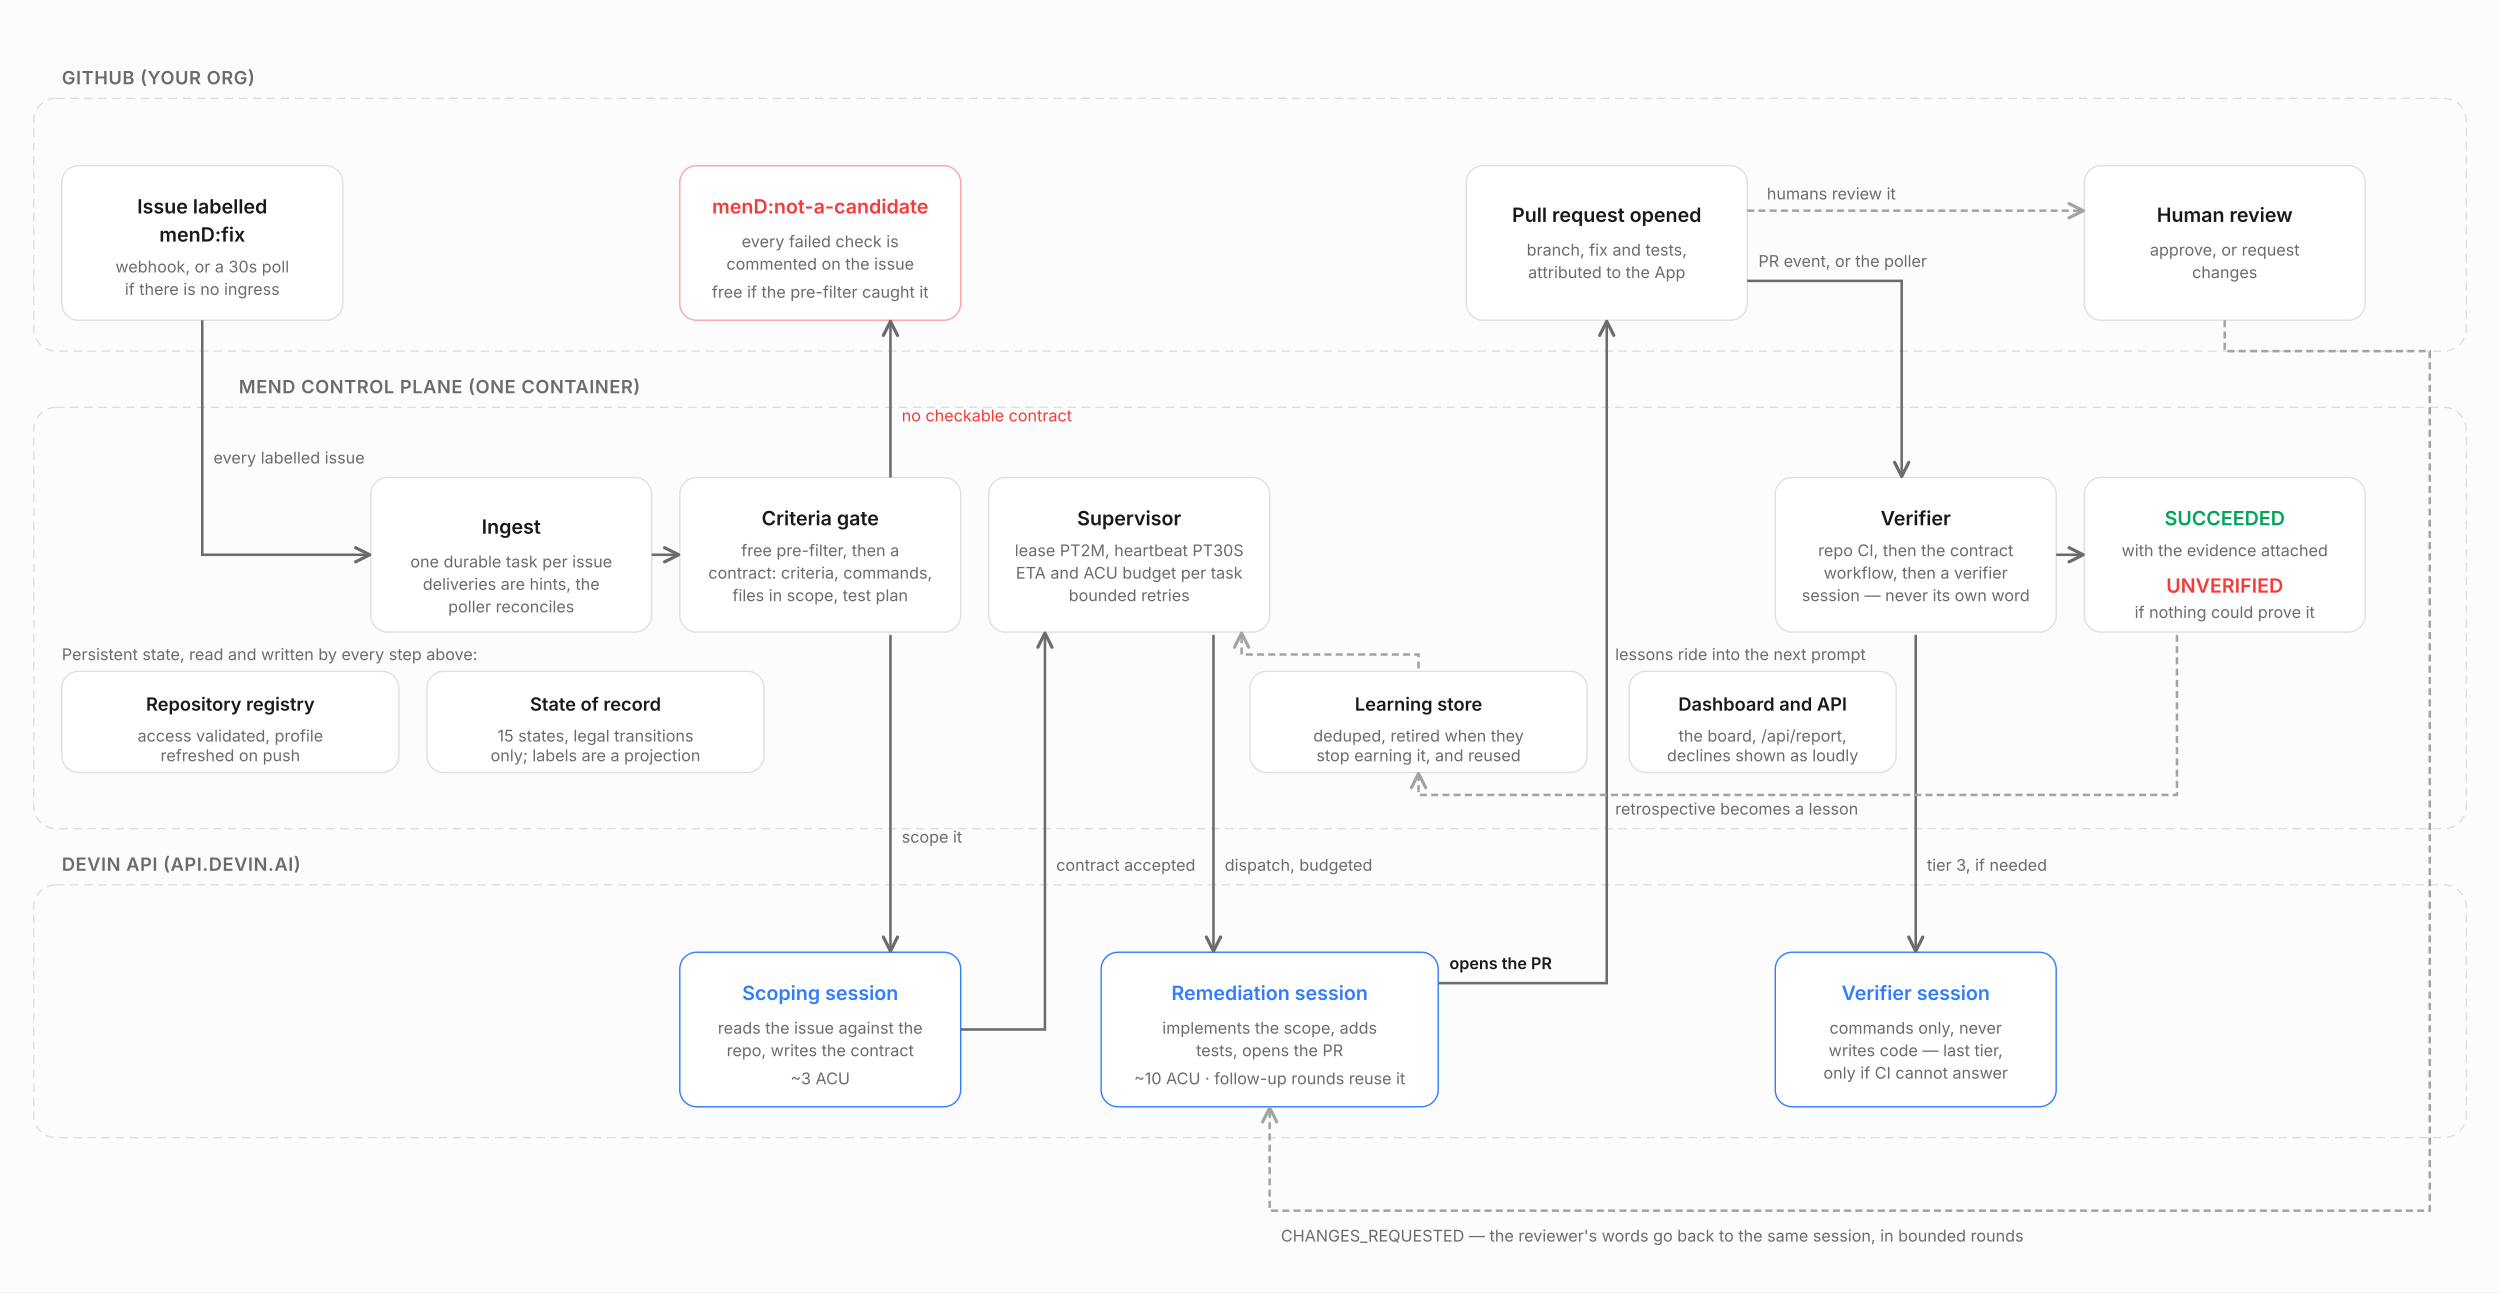
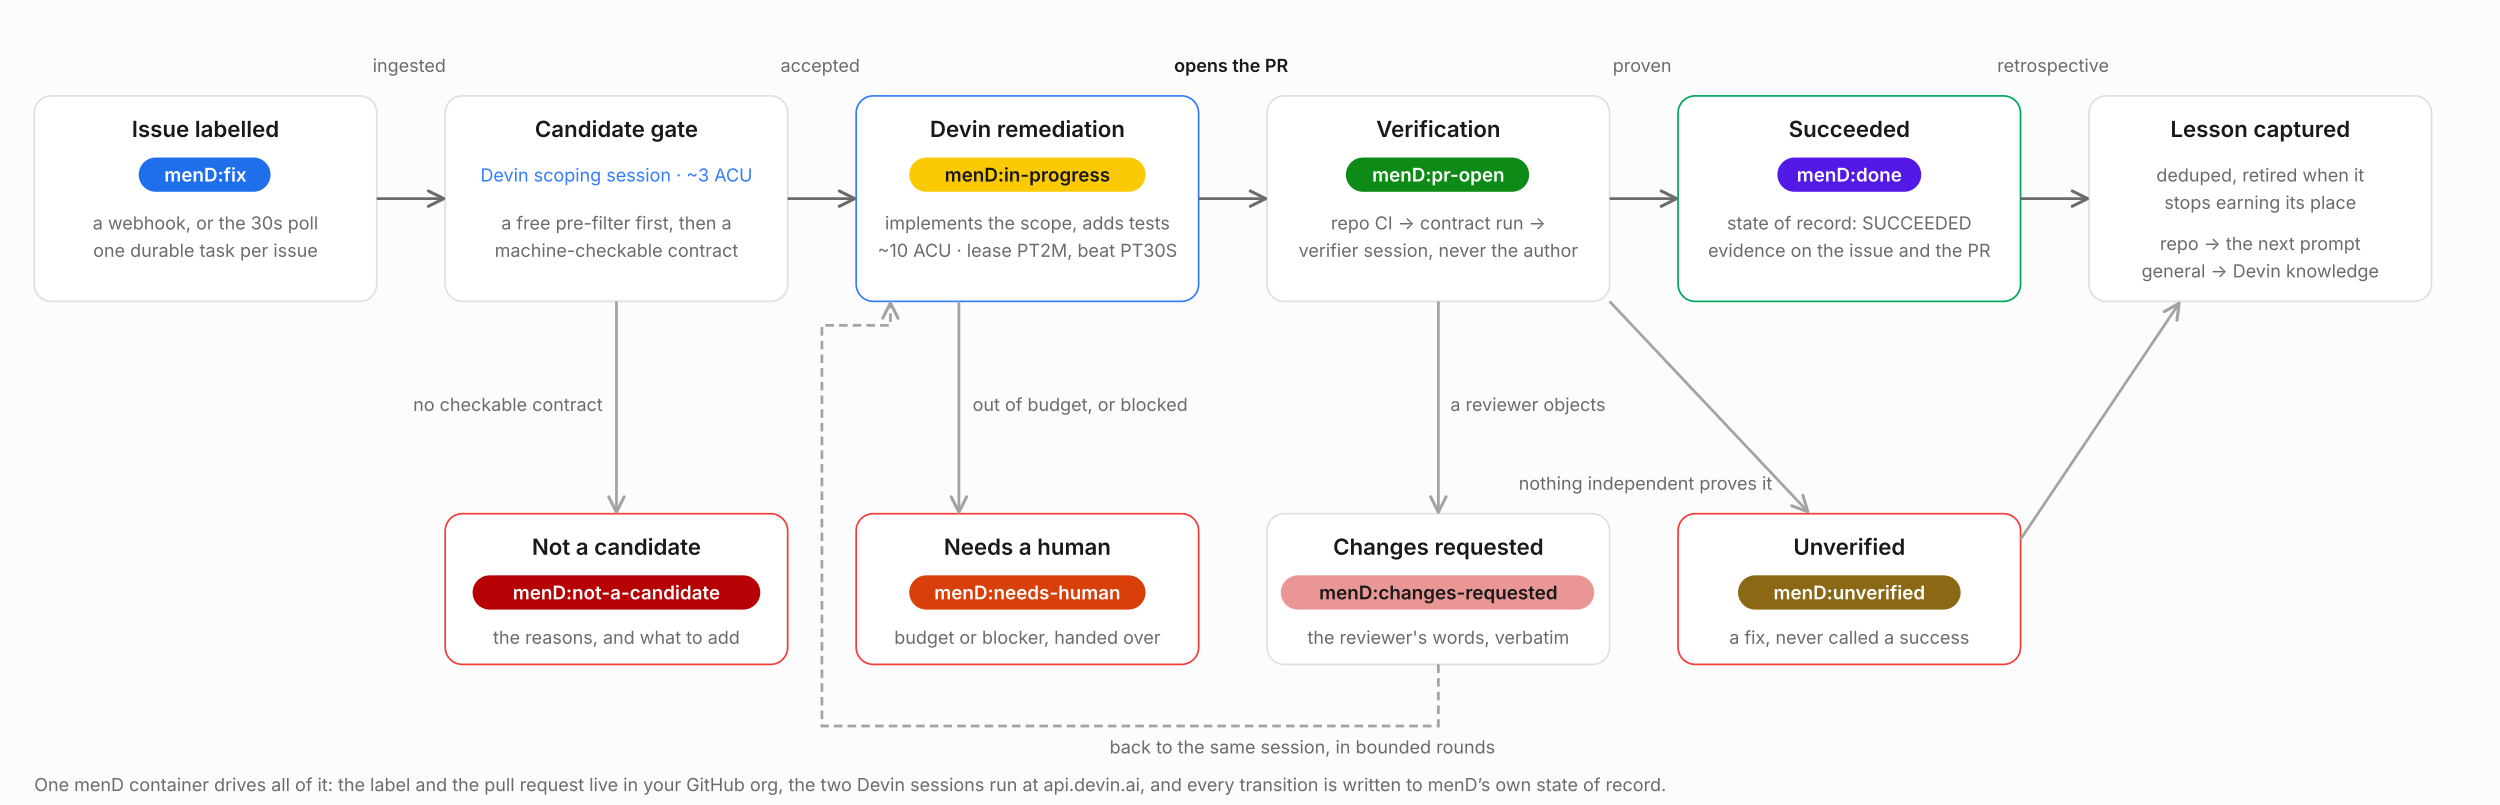
- <svg xmlns="http://www.w3.org/2000/svg" width="1780" height="920" viewBox="0 0 1780 920" font-family="Inter, ui-sans-serif, system-ui, sans-serif" role="img" aria-label="menD architecture: a GitHub issue labelled menD:fix flows left to right through menD ingest, the criteria gate, a Devin scoping session, the supervisor, a Devin remediation session, a pull request, verification, and a SUCCEEDED or UNVERIFIED verdict, with reviewer feedback and lessons feeding back">
+ <svg xmlns="http://www.w3.org/2000/svg" width="1460" height="470" viewBox="0 0 1460 470" font-family="Inter, ui-sans-serif, system-ui, sans-serif">
  <defs>
    <marker id="arrow" viewBox="0 0 10 10" refX="8" refY="5" markerWidth="7" markerHeight="7" orient="auto-start-reverse">
-       <path d="M1 1L9 5L1 9" fill="none" stroke="#6b6b6b" stroke-width="1.8" stroke-linecap="round" stroke-linejoin="round" />
+       <path d="M1 1L9 5L1 9" fill="none" stroke="#6b6b6b" stroke-width="1.6" stroke-linecap="round" stroke-linejoin="round" />
    </marker>
    <marker id="arrowlight" viewBox="0 0 10 10" refX="8" refY="5" markerWidth="7" markerHeight="7" orient="auto-start-reverse">
-       <path d="M1 1L9 5L1 9" fill="none" stroke="#a3a3a3" stroke-width="1.8" stroke-linecap="round" stroke-linejoin="round" />
+       <path d="M1 1L9 5L1 9" fill="none" stroke="#a3a3a3" stroke-width="1.6" stroke-linecap="round" stroke-linejoin="round" />
    </marker>
  </defs>
-   <rect width="1780" height="920" fill="#fcfcfc" />
-   <g fill="none" stroke="rgba(0,0,0,0.12)" stroke-dasharray="6 4">
-     <rect x="24" y="70" width="1732" height="180" rx="16" />
-     <rect x="24" y="290" width="1732" height="300" rx="16" />
-     <rect x="24" y="630" width="1732" height="180" rx="16" />
+   <rect width="1460" height="470" fill="#fcfcfc" />
+   <g>
+     <rect x="20" y="56" width="200" height="120" rx="10" fill="#ffffff" stroke="rgba(0,0,0,0.12)" />
+     <text x="120" y="80" text-anchor="middle" font-size="13" font-weight="600" fill="rgb(25,25,25)">Issue labelled</text>
+     <rect x="81" y="92" width="77" height="20" rx="10" fill="#1f6feb" />
+     <text x="120" y="106" text-anchor="middle" font-size="11" font-weight="600" fill="#ffffff">menD:fix</text>
+     <text x="120" y="134" text-anchor="middle" font-size="10.5" fill="#6b6b6b">a webhook, or the 30s poll</text>
+     <text x="120" y="150" text-anchor="middle" font-size="10.5" fill="#6b6b6b">one durable task per issue</text>
+     <rect x="260" y="56" width="200" height="120" rx="10" fill="#ffffff" stroke="rgba(0,0,0,0.12)" />
+     <text x="360" y="80" text-anchor="middle" font-size="13" font-weight="600" fill="rgb(25,25,25)">Candidate gate</text>
+     <text x="360" y="106" text-anchor="middle" font-size="10.5" fill="rgb(49,124,255)">Devin scoping session · ~3 ACU</text>
+     <text x="360" y="134" text-anchor="middle" font-size="10.5" fill="#6b6b6b">a free pre-filter first, then a</text>
+     <text x="360" y="150" text-anchor="middle" font-size="10.5" fill="#6b6b6b">machine-checkable contract</text>
+     <rect x="500" y="56" width="200" height="120" rx="10" fill="#ffffff" stroke="rgb(49,124,255)" />
+     <text x="600" y="80" text-anchor="middle" font-size="13" font-weight="600" fill="rgb(25,25,25)">Devin remediation</text>
+     <rect x="531" y="92" width="138" height="20" rx="10" fill="#fbca04" />
+     <text x="600" y="106" text-anchor="middle" font-size="11" font-weight="600" fill="rgb(25,25,25)">menD:in-progress</text>
+     <text x="600" y="134" text-anchor="middle" font-size="10.5" fill="#6b6b6b">implements the scope, adds tests</text>
+     <text x="600" y="150" text-anchor="middle" font-size="10.5" fill="#6b6b6b">~10 ACU · lease PT2M, beat PT30S</text>
+     <rect x="740" y="56" width="200" height="120" rx="10" fill="#ffffff" stroke="rgba(0,0,0,0.12)" />
+     <text x="840" y="80" text-anchor="middle" font-size="13" font-weight="600" fill="rgb(25,25,25)">Verification</text>
+     <rect x="786" y="92" width="107" height="20" rx="10" fill="#0e8a16" />
+     <text x="840" y="106" text-anchor="middle" font-size="11" font-weight="600" fill="#ffffff">menD:pr-open</text>
+     <text x="840" y="134" text-anchor="middle" font-size="10.5" fill="#6b6b6b">repo CI → contract run →</text>
+     <text x="840" y="150" text-anchor="middle" font-size="10.5" fill="#6b6b6b">verifier session, never the author</text>
+     <rect x="980" y="56" width="200" height="120" rx="10" fill="#ffffff" stroke="rgb(0,165,88)" />
+     <text x="1080" y="80" text-anchor="middle" font-size="13" font-weight="600" fill="rgb(25,25,25)">Succeeded</text>
+     <rect x="1038" y="92" width="84" height="20" rx="10" fill="#5319e7" />
+     <text x="1080" y="106" text-anchor="middle" font-size="11" font-weight="600" fill="#ffffff">menD:done</text>
+     <text x="1080" y="134" text-anchor="middle" font-size="10.5" fill="#6b6b6b">state of record: SUCCEEDED</text>
+     <text x="1080" y="150" text-anchor="middle" font-size="10.5" fill="#6b6b6b">evidence on the issue and the PR</text>
+     <rect x="1220" y="56" width="200" height="120" rx="10" fill="#ffffff" stroke="rgba(0,0,0,0.12)" />
+     <text x="1320" y="80" text-anchor="middle" font-size="13" font-weight="600" fill="rgb(25,25,25)">Lesson captured</text>
+     <text x="1320" y="106" text-anchor="middle" font-size="10.5" fill="#6b6b6b">deduped, retired when it</text>
+     <text x="1320" y="122" text-anchor="middle" font-size="10.5" fill="#6b6b6b">stops earning its place</text>
+     <text x="1320" y="146" text-anchor="middle" font-size="10.5" fill="#6b6b6b">repo → the next prompt</text>
+     <text x="1320" y="162" text-anchor="middle" font-size="10.5" fill="#6b6b6b">general → Devin knowledge</text>
  </g>
-   <g font-size="13" font-weight="600" fill="#6b6b6b" letter-spacing="0.4">
-     <text x="44" y="60">GITHUB (YOUR ORG)</text>
-     <text x="170" y="280">MEND CONTROL PLANE (ONE CONTAINER)</text>
-     <text x="44" y="620">DEVIN API (API.DEVIN.AI)</text>
+   <g fill="none" stroke="#6b6b6b" stroke-width="1.6" marker-end="url(#arrow)">
+     <path d="M 220 116 L 258 116" />
+     <path d="M 460 116 L 498 116" />
+     <path d="M 700 116 L 738 116" />
+     <path d="M 940 116 L 978 116" />
+     <path d="M 1180 116 L 1218 116" />
+   </g>
+   <g font-size="10.5" fill="#6b6b6b" text-anchor="middle">
+     <text x="239" y="42">ingested</text>
+     <text x="479" y="42">accepted</text>
+     <text x="719" y="42" font-weight="600" fill="rgb(25,25,25)">opens the PR</text>
+     <text x="959" y="42">proven</text>
+     <text x="1199" y="42">retrospective</text>
  </g>
  <g>
-     <rect x="44" y="118" width="200" height="110" rx="12" fill="#ffffff" stroke="rgba(0,0,0,0.12)" />
-     <text x="144" y="152" text-anchor="middle" font-size="14" font-weight="600" fill="rgb(25,25,25)">Issue labelled</text>
-     <text x="144" y="172" text-anchor="middle" font-size="14" font-weight="600" fill="rgb(25,25,25)">menD:fix</text>
-     <text x="144" y="194" text-anchor="middle" font-size="11.5" fill="#6b6b6b">webhook, or a 30s poll</text>
-     <text x="144" y="210" text-anchor="middle" font-size="11.5" fill="#6b6b6b">if there is no ingress</text>
-     <rect x="484" y="118" width="200" height="110" rx="12" fill="#ffffff" stroke="rgba(245,59,58,0.45)" />
-     <text x="584" y="152" text-anchor="middle" font-size="14" font-weight="600" fill="rgb(245,59,58)">menD:not-a-candidate</text>
-     <text x="584" y="176" text-anchor="middle" font-size="11.5" fill="#6b6b6b">every failed check is</text>
-     <text x="584" y="192" text-anchor="middle" font-size="11.5" fill="#6b6b6b">commented on the issue</text>
-     <text x="584" y="212" text-anchor="middle" font-size="11.5" fill="#6b6b6b">free if the pre-filter caught it</text>
-     <rect x="1044" y="118" width="200" height="110" rx="12" fill="#ffffff" stroke="rgba(0,0,0,0.12)" />
-     <text x="1144" y="158" text-anchor="middle" font-size="14" font-weight="600" fill="rgb(25,25,25)">Pull request opened</text>
-     <text x="1144" y="182" text-anchor="middle" font-size="11.5" fill="#6b6b6b">branch, fix and tests,</text>
-     <text x="1144" y="198" text-anchor="middle" font-size="11.5" fill="#6b6b6b">attributed to the App</text>
-     <rect x="1484" y="118" width="200" height="110" rx="12" fill="#ffffff" stroke="rgba(0,0,0,0.12)" />
-     <text x="1584" y="158" text-anchor="middle" font-size="14" font-weight="600" fill="rgb(25,25,25)">Human review</text>
-     <text x="1584" y="182" text-anchor="middle" font-size="11.5" fill="#6b6b6b">approve, or request</text>
-     <text x="1584" y="198" text-anchor="middle" font-size="11.5" fill="#6b6b6b">changes</text>
+     <rect x="260" y="300" width="200" height="88" rx="10" fill="#ffffff" stroke="rgb(245,59,58)" />
+     <text x="360" y="324" text-anchor="middle" font-size="13" font-weight="600" fill="rgb(25,25,25)">Not a candidate</text>
+     <rect x="276" y="336" width="168" height="20" rx="10" fill="#b60205" />
+     <text x="360" y="350" text-anchor="middle" font-size="11" font-weight="600" fill="#ffffff">menD:not-a-candidate</text>
+     <text x="360" y="376" text-anchor="middle" font-size="10.5" fill="#6b6b6b">the reasons, and what to add</text>
+     <rect x="500" y="300" width="200" height="88" rx="10" fill="#ffffff" stroke="rgb(245,59,58)" />
+     <text x="600" y="324" text-anchor="middle" font-size="13" font-weight="600" fill="rgb(25,25,25)">Needs a human</text>
+     <rect x="531" y="336" width="138" height="20" rx="10" fill="#d93f0b" />
+     <text x="600" y="350" text-anchor="middle" font-size="11" font-weight="600" fill="#ffffff">menD:needs-human</text>
+     <text x="600" y="376" text-anchor="middle" font-size="10.5" fill="#6b6b6b">budget or blocker, handed over</text>
+     <rect x="740" y="300" width="200" height="88" rx="10" fill="#ffffff" stroke="rgba(0,0,0,0.12)" />
+     <text x="840" y="324" text-anchor="middle" font-size="13" font-weight="600" fill="rgb(25,25,25)">Changes requested</text>
+     <rect x="748" y="336" width="183" height="20" rx="10" fill="#e99695" />
+     <text x="840" y="350" text-anchor="middle" font-size="11" font-weight="600" fill="rgb(25,25,25)">menD:changes-requested</text>
+     <text x="840" y="376" text-anchor="middle" font-size="10.5" fill="#6b6b6b">the reviewer's words, verbatim</text>
+     <rect x="980" y="300" width="200" height="88" rx="10" fill="#ffffff" stroke="rgb(245,59,58)" />
+     <text x="1080" y="324" text-anchor="middle" font-size="13" font-weight="600" fill="rgb(25,25,25)">Unverified</text>
+     <rect x="1015" y="336" width="130" height="20" rx="10" fill="#8b6914" />
+     <text x="1080" y="350" text-anchor="middle" font-size="11" font-weight="600" fill="#ffffff">menD:unverified</text>
+     <text x="1080" y="376" text-anchor="middle" font-size="10.5" fill="#6b6b6b">a fix, never called a success</text>
  </g>
-   <g>
-     <rect x="264" y="340" width="200" height="110" rx="12" fill="#ffffff" stroke="rgba(0,0,0,0.12)" />
-     <text x="364" y="380" text-anchor="middle" font-size="14" font-weight="600" fill="rgb(25,25,25)">Ingest</text>
-     <text x="364" y="404" text-anchor="middle" font-size="11.5" fill="#6b6b6b">one durable task per issue</text>
-     <text x="364" y="420" text-anchor="middle" font-size="11.5" fill="#6b6b6b">deliveries are hints, the</text>
-     <text x="364" y="436" text-anchor="middle" font-size="11.5" fill="#6b6b6b">poller reconciles</text>
-     <rect x="484" y="340" width="200" height="110" rx="12" fill="#ffffff" stroke="rgba(0,0,0,0.12)" />
-     <text x="584" y="374" text-anchor="middle" font-size="14" font-weight="600" fill="rgb(25,25,25)">Criteria gate</text>
-     <text x="584" y="396" text-anchor="middle" font-size="11.5" fill="#6b6b6b">free pre-filter, then a</text>
-     <text x="584" y="412" text-anchor="middle" font-size="11.5" fill="#6b6b6b">contract: criteria, commands,</text>
-     <text x="584" y="428" text-anchor="middle" font-size="11.5" fill="#6b6b6b">files in scope, test plan</text>
-     <rect x="704" y="340" width="200" height="110" rx="12" fill="#ffffff" stroke="rgba(0,0,0,0.12)" />
-     <text x="804" y="374" text-anchor="middle" font-size="14" font-weight="600" fill="rgb(25,25,25)">Supervisor</text>
-     <text x="804" y="396" text-anchor="middle" font-size="11.5" fill="#6b6b6b">lease PT2M, heartbeat PT30S</text>
-     <text x="804" y="412" text-anchor="middle" font-size="11.5" fill="#6b6b6b">ETA and ACU budget per task</text>
-     <text x="804" y="428" text-anchor="middle" font-size="11.5" fill="#6b6b6b">bounded retries</text>
-     <rect x="1264" y="340" width="200" height="110" rx="12" fill="#ffffff" stroke="rgba(0,0,0,0.12)" />
-     <text x="1364" y="374" text-anchor="middle" font-size="14" font-weight="600" fill="rgb(25,25,25)">Verifier</text>
-     <text x="1364" y="396" text-anchor="middle" font-size="11.5" fill="#6b6b6b">repo CI, then the contract</text>
-     <text x="1364" y="412" text-anchor="middle" font-size="11.5" fill="#6b6b6b">workflow, then a verifier</text>
-     <text x="1364" y="428" text-anchor="middle" font-size="11.5" fill="#6b6b6b">session — never its own word</text>
-     <rect x="1484" y="340" width="200" height="110" rx="12" fill="#ffffff" stroke="rgba(0,0,0,0.12)" />
-     <text x="1584" y="374" text-anchor="middle" font-size="14" font-weight="600" fill="rgb(0,165,88)">SUCCEEDED</text>
-     <text x="1584" y="396" text-anchor="middle" font-size="11.5" fill="#6b6b6b">with the evidence attached</text>
-     <text x="1584" y="422" text-anchor="middle" font-size="14" font-weight="600" fill="rgb(245,59,58)">UNVERIFIED</text>
-     <text x="1584" y="440" text-anchor="middle" font-size="11.5" fill="#6b6b6b">if nothing could prove it</text>
+   <g fill="none" stroke="#a3a3a3" stroke-width="1.6" marker-end="url(#arrowlight)">
+     <path d="M 360 176 L 360 298" />
+     <path d="M 560 176 L 560 298" />
+     <path d="M 840 176 L 840 298" />
+     <path d="M 940 176 L 1055 298" />
+     <path d="M 1180 315 L 1272 178" />
  </g>
-   <text x="44" y="470" font-size="11.5" fill="#6b6b6b">Persistent state, read and written by every step above:</text>
-   <g>
-     <rect x="44" y="478" width="240" height="72" rx="12" fill="#ffffff" stroke="rgba(0,0,0,0.12)" />
-     <text x="164" y="506" text-anchor="middle" font-size="13" font-weight="600" fill="rgb(25,25,25)">Repository registry</text>
-     <text x="164" y="528" text-anchor="middle" font-size="11.5" fill="#6b6b6b">access validated, profile</text>
-     <text x="164" y="542" text-anchor="middle" font-size="11.5" fill="#6b6b6b">refreshed on push</text>
-     <rect x="304" y="478" width="240" height="72" rx="12" fill="#ffffff" stroke="rgba(0,0,0,0.12)" />
-     <text x="424" y="506" text-anchor="middle" font-size="13" font-weight="600" fill="rgb(25,25,25)">State of record</text>
-     <text x="424" y="528" text-anchor="middle" font-size="11.5" fill="#6b6b6b">15 states, legal transitions</text>
-     <text x="424" y="542" text-anchor="middle" font-size="11.5" fill="#6b6b6b">only; labels are a projection</text>
-     <rect x="890" y="478" width="240" height="72" rx="12" fill="#ffffff" stroke="rgba(0,0,0,0.12)" />
-     <text x="1010" y="506" text-anchor="middle" font-size="13" font-weight="600" fill="rgb(25,25,25)">Learning store</text>
-     <text x="1010" y="528" text-anchor="middle" font-size="11.5" fill="#6b6b6b">deduped, retired when they</text>
-     <text x="1010" y="542" text-anchor="middle" font-size="11.5" fill="#6b6b6b">stop earning it, and reused</text>
-     <rect x="1160" y="478" width="190" height="72" rx="12" fill="#ffffff" stroke="rgba(0,0,0,0.12)" />
-     <text x="1255" y="506" text-anchor="middle" font-size="13" font-weight="600" fill="rgb(25,25,25)">Dashboard and API</text>
-     <text x="1255" y="528" text-anchor="middle" font-size="11.5" fill="#6b6b6b">the board, /api/report,</text>
-     <text x="1255" y="542" text-anchor="middle" font-size="11.5" fill="#6b6b6b">declines shown as loudly</text>
+   <g fill="none" stroke="#a3a3a3" stroke-width="1.6" stroke-dasharray="5 3" marker-end="url(#arrowlight)">
+     <path d="M 840 388 L 840 424 L 480 424 L 480 190 L 520 190 L 520 178" />
  </g>
-   <g>
-     <rect x="484" y="678" width="200" height="110" rx="12" fill="#ffffff" stroke="rgb(49,124,255)" />
-     <text x="584" y="712" text-anchor="middle" font-size="14" font-weight="600" fill="rgb(49,124,255)">Scoping session</text>
-     <text x="584" y="736" text-anchor="middle" font-size="11.5" fill="#6b6b6b">reads the issue against the</text>
-     <text x="584" y="752" text-anchor="middle" font-size="11.5" fill="#6b6b6b">repo, writes the contract</text>
-     <text x="584" y="772" text-anchor="middle" font-size="11.5" fill="#6b6b6b">~3 ACU</text>
-     <rect x="784" y="678" width="240" height="110" rx="12" fill="#ffffff" stroke="rgb(49,124,255)" />
-     <text x="904" y="712" text-anchor="middle" font-size="14" font-weight="600" fill="rgb(49,124,255)">Remediation session</text>
-     <text x="904" y="736" text-anchor="middle" font-size="11.5" fill="#6b6b6b">implements the scope, adds</text>
-     <text x="904" y="752" text-anchor="middle" font-size="11.5" fill="#6b6b6b">tests, opens the PR</text>
-     <text x="904" y="772" text-anchor="middle" font-size="11.5" fill="#6b6b6b">~10 ACU · follow-up rounds reuse it</text>
-     <rect x="1264" y="678" width="200" height="110" rx="12" fill="#ffffff" stroke="rgb(49,124,255)" />
-     <text x="1364" y="712" text-anchor="middle" font-size="14" font-weight="600" fill="rgb(49,124,255)">Verifier session</text>
-     <text x="1364" y="736" text-anchor="middle" font-size="11.5" fill="#6b6b6b">commands only, never</text>
-     <text x="1364" y="752" text-anchor="middle" font-size="11.5" fill="#6b6b6b">writes code — last tier,</text>
-     <text x="1364" y="768" text-anchor="middle" font-size="11.5" fill="#6b6b6b">only if CI cannot answer</text>
+   <g font-size="10.5" fill="#6b6b6b">
+     <text x="352" y="240" text-anchor="end">no checkable contract</text>
+     <text x="568" y="240">out of budget, or blocked</text>
+     <text x="847" y="240">a reviewer objects</text>
+     <text x="1035" y="286" text-anchor="end">nothing independent proves it</text>
+     <text x="648" y="440">back to the same session, in bounded rounds</text>
  </g>
-   <g fill="none" stroke="#6b6b6b" stroke-width="1.8" marker-end="url(#arrow)">
-     <path d="M 144 228 L 144 395 L 262 395" />
-     <path d="M 464 395 L 482 395" />
-     <path d="M 634 340 L 634 230" />
-     <path d="M 634 452 L 634 676" />
-     <path d="M 684 733 L 744 733 L 744 452" />
-     <path d="M 864 452 L 864 676" />
-     <path d="M 1024 700 L 1144 700 L 1144 230" />
-     <path d="M 1244 200 L 1354 200 L 1354 338" />
-     <path d="M 1464 395 L 1482 395" />
-     <path d="M 1364 452 L 1364 676" />
-   </g>
-   <g font-size="11.5" fill="#6b6b6b">
-     <text x="152" y="330">every labelled issue</text>
-     <text x="642" y="300" fill="rgb(245,59,58)">no checkable contract</text>
-     <text x="642" y="600">scope it</text>
-     <text x="752" y="620">contract accepted</text>
-     <text x="872" y="620">dispatch, budgeted</text>
-     <text x="1032" y="690" font-weight="600" fill="rgb(25,25,25)">opens the PR</text>
-     <text x="1252" y="190">PR event, or the poller</text>
-     <text x="1372" y="620">tier 3, if needed</text>
-   </g>
-   <g fill="none" stroke="#a3a3a3" stroke-width="1.8" stroke-dasharray="5 3" marker-end="url(#arrowlight)">
-     <path d="M 1244 150 L 1482 150" />
-     <path d="M 1584 228 L 1584 250 L 1730 250 L 1730 862 L 904 862 L 904 790" />
-     <path d="M 1550 452 L 1550 566 L 1010 566 L 1010 552" />
-     <path d="M 1010 476 L 1010 466 L 884 466 L 884 452" />
-   </g>
-   <g font-size="11.5" fill="#6b6b6b">
-     <text x="1258" y="142">humans review it</text>
-     <text x="912" y="884">CHANGES_REQUESTED — the reviewer's words go back to the same session, in bounded rounds</text>
-     <text x="1150" y="580">retrospective becomes a lesson</text>
-     <text x="1150" y="470">lessons ride into the next prompt</text>
-   </g>
+   <text x="20" y="462" font-size="10.5" fill="#6b6b6b">One menD container drives all of it: the label and the pull request live in your GitHub org, the two Devin sessions run at api.devin.ai, and every transition is written to menD’s own state of record.</text>
</svg>
